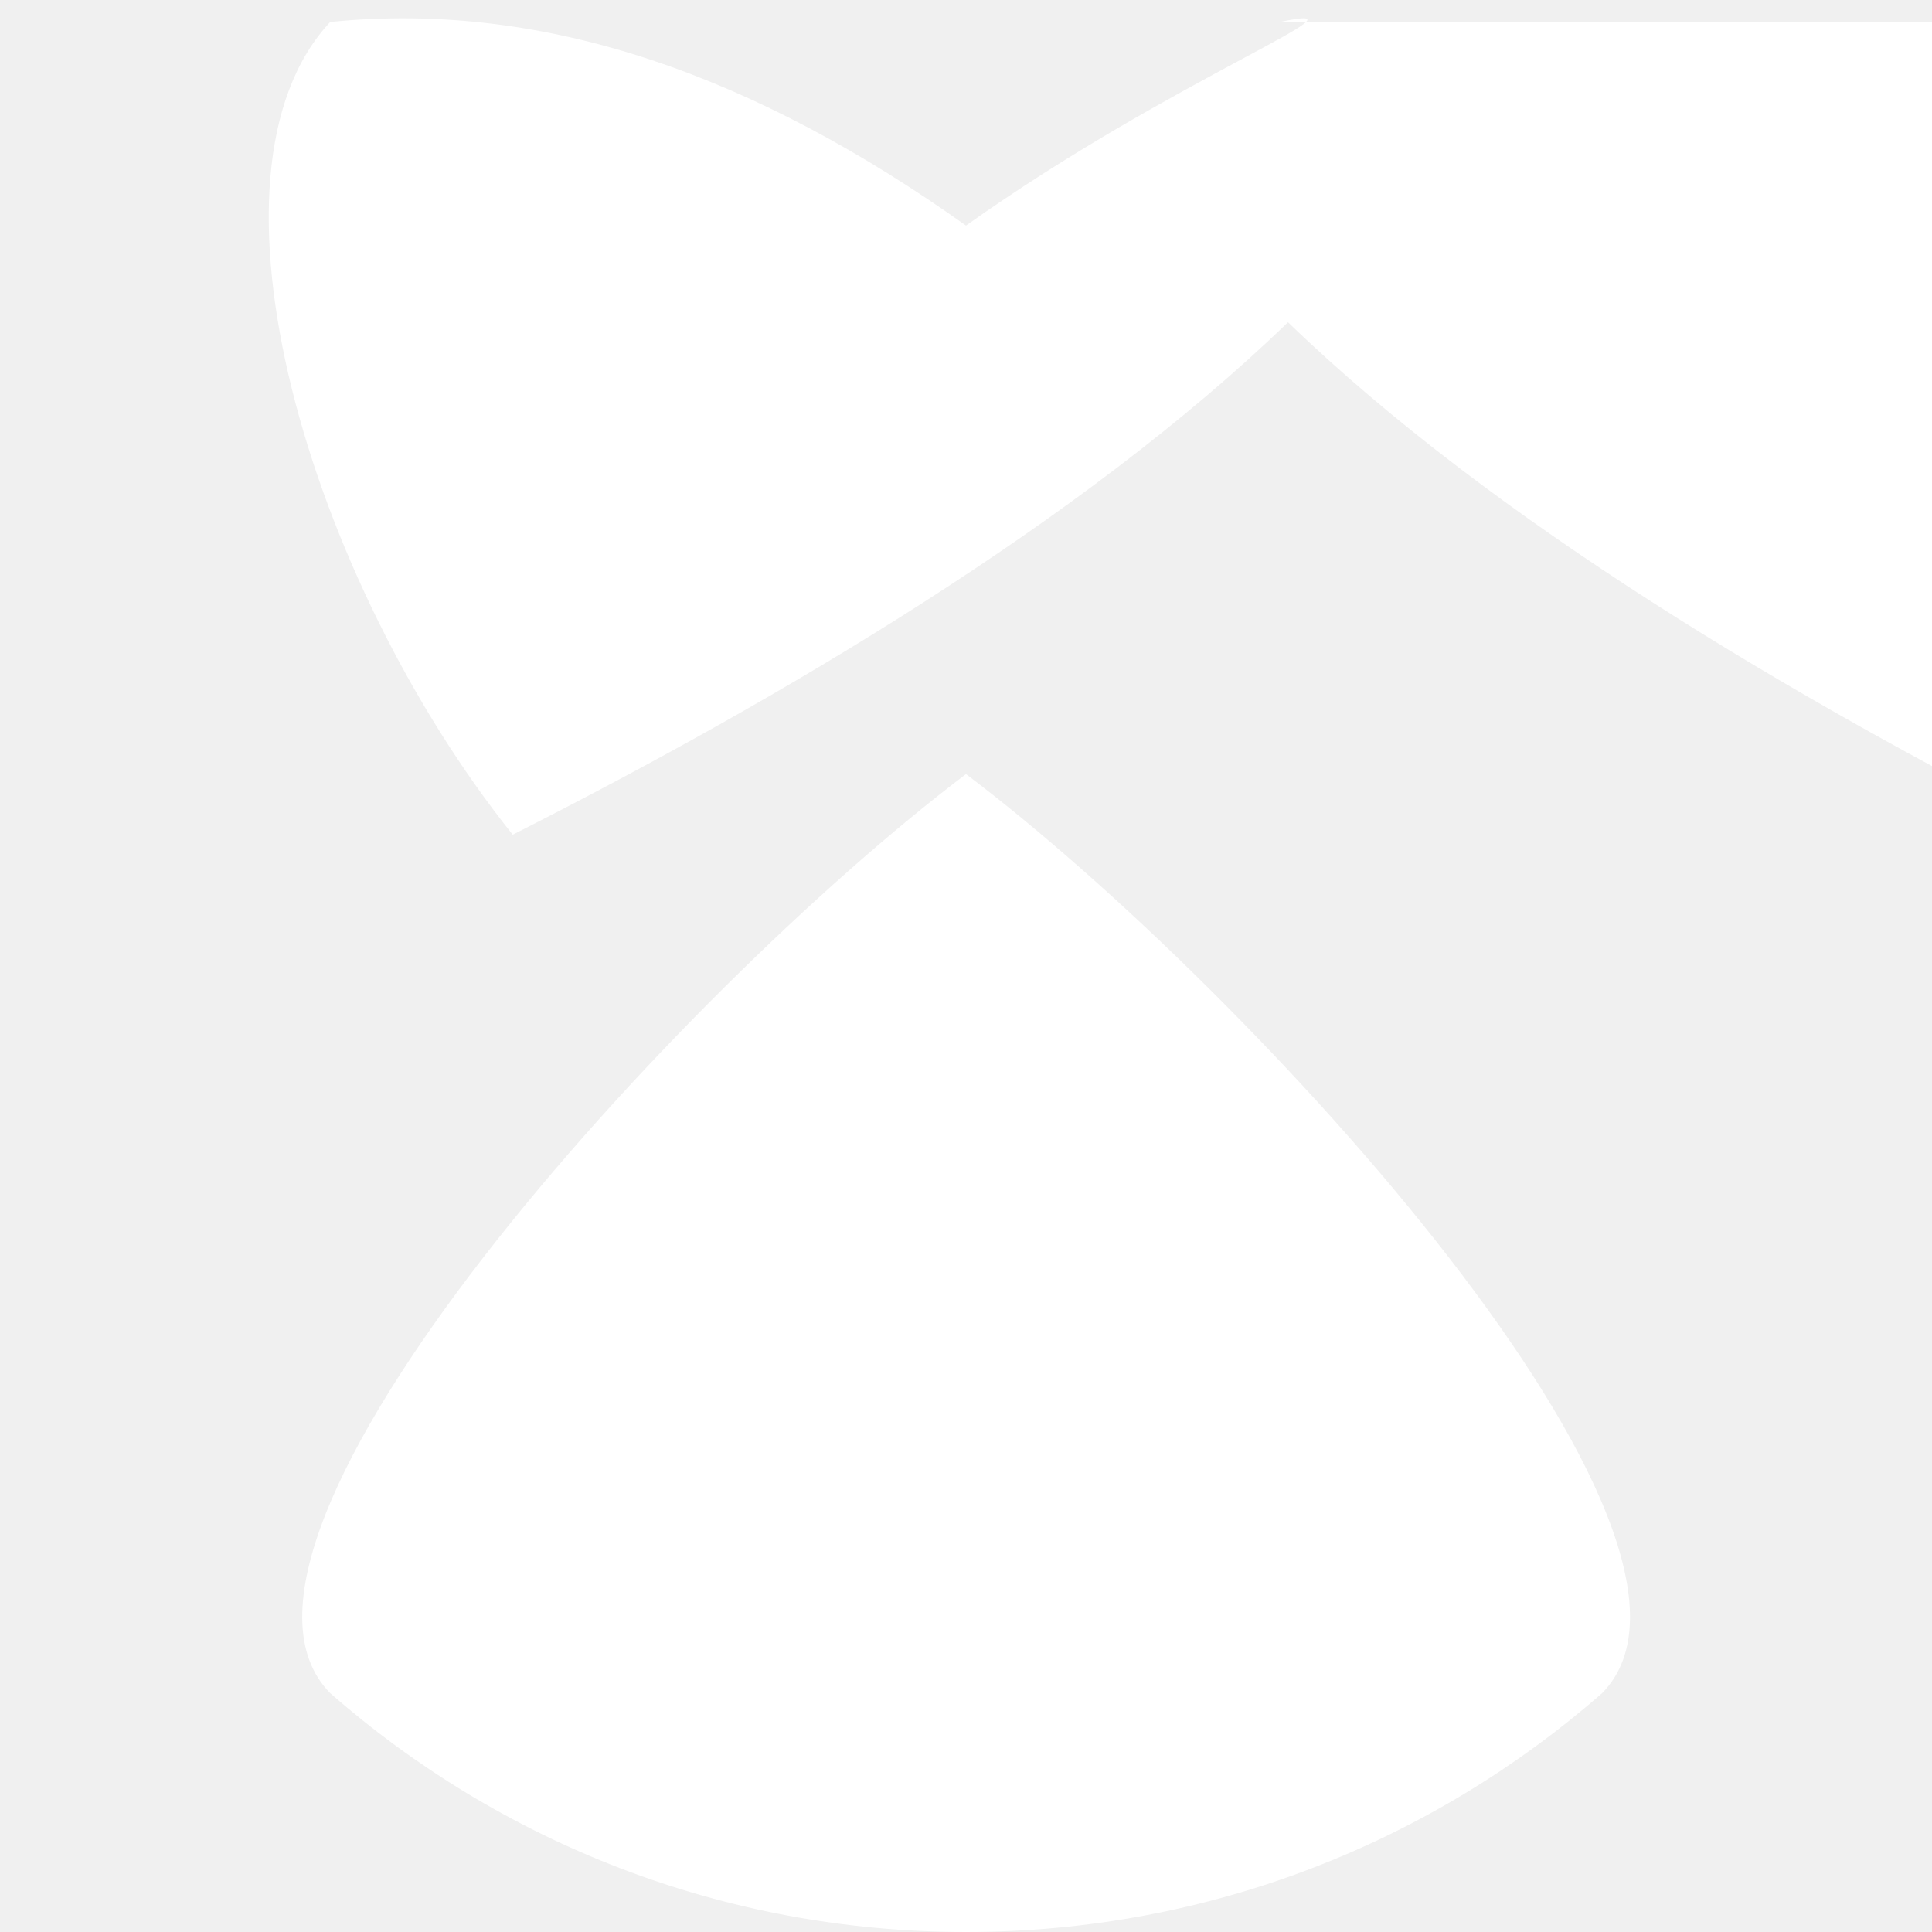
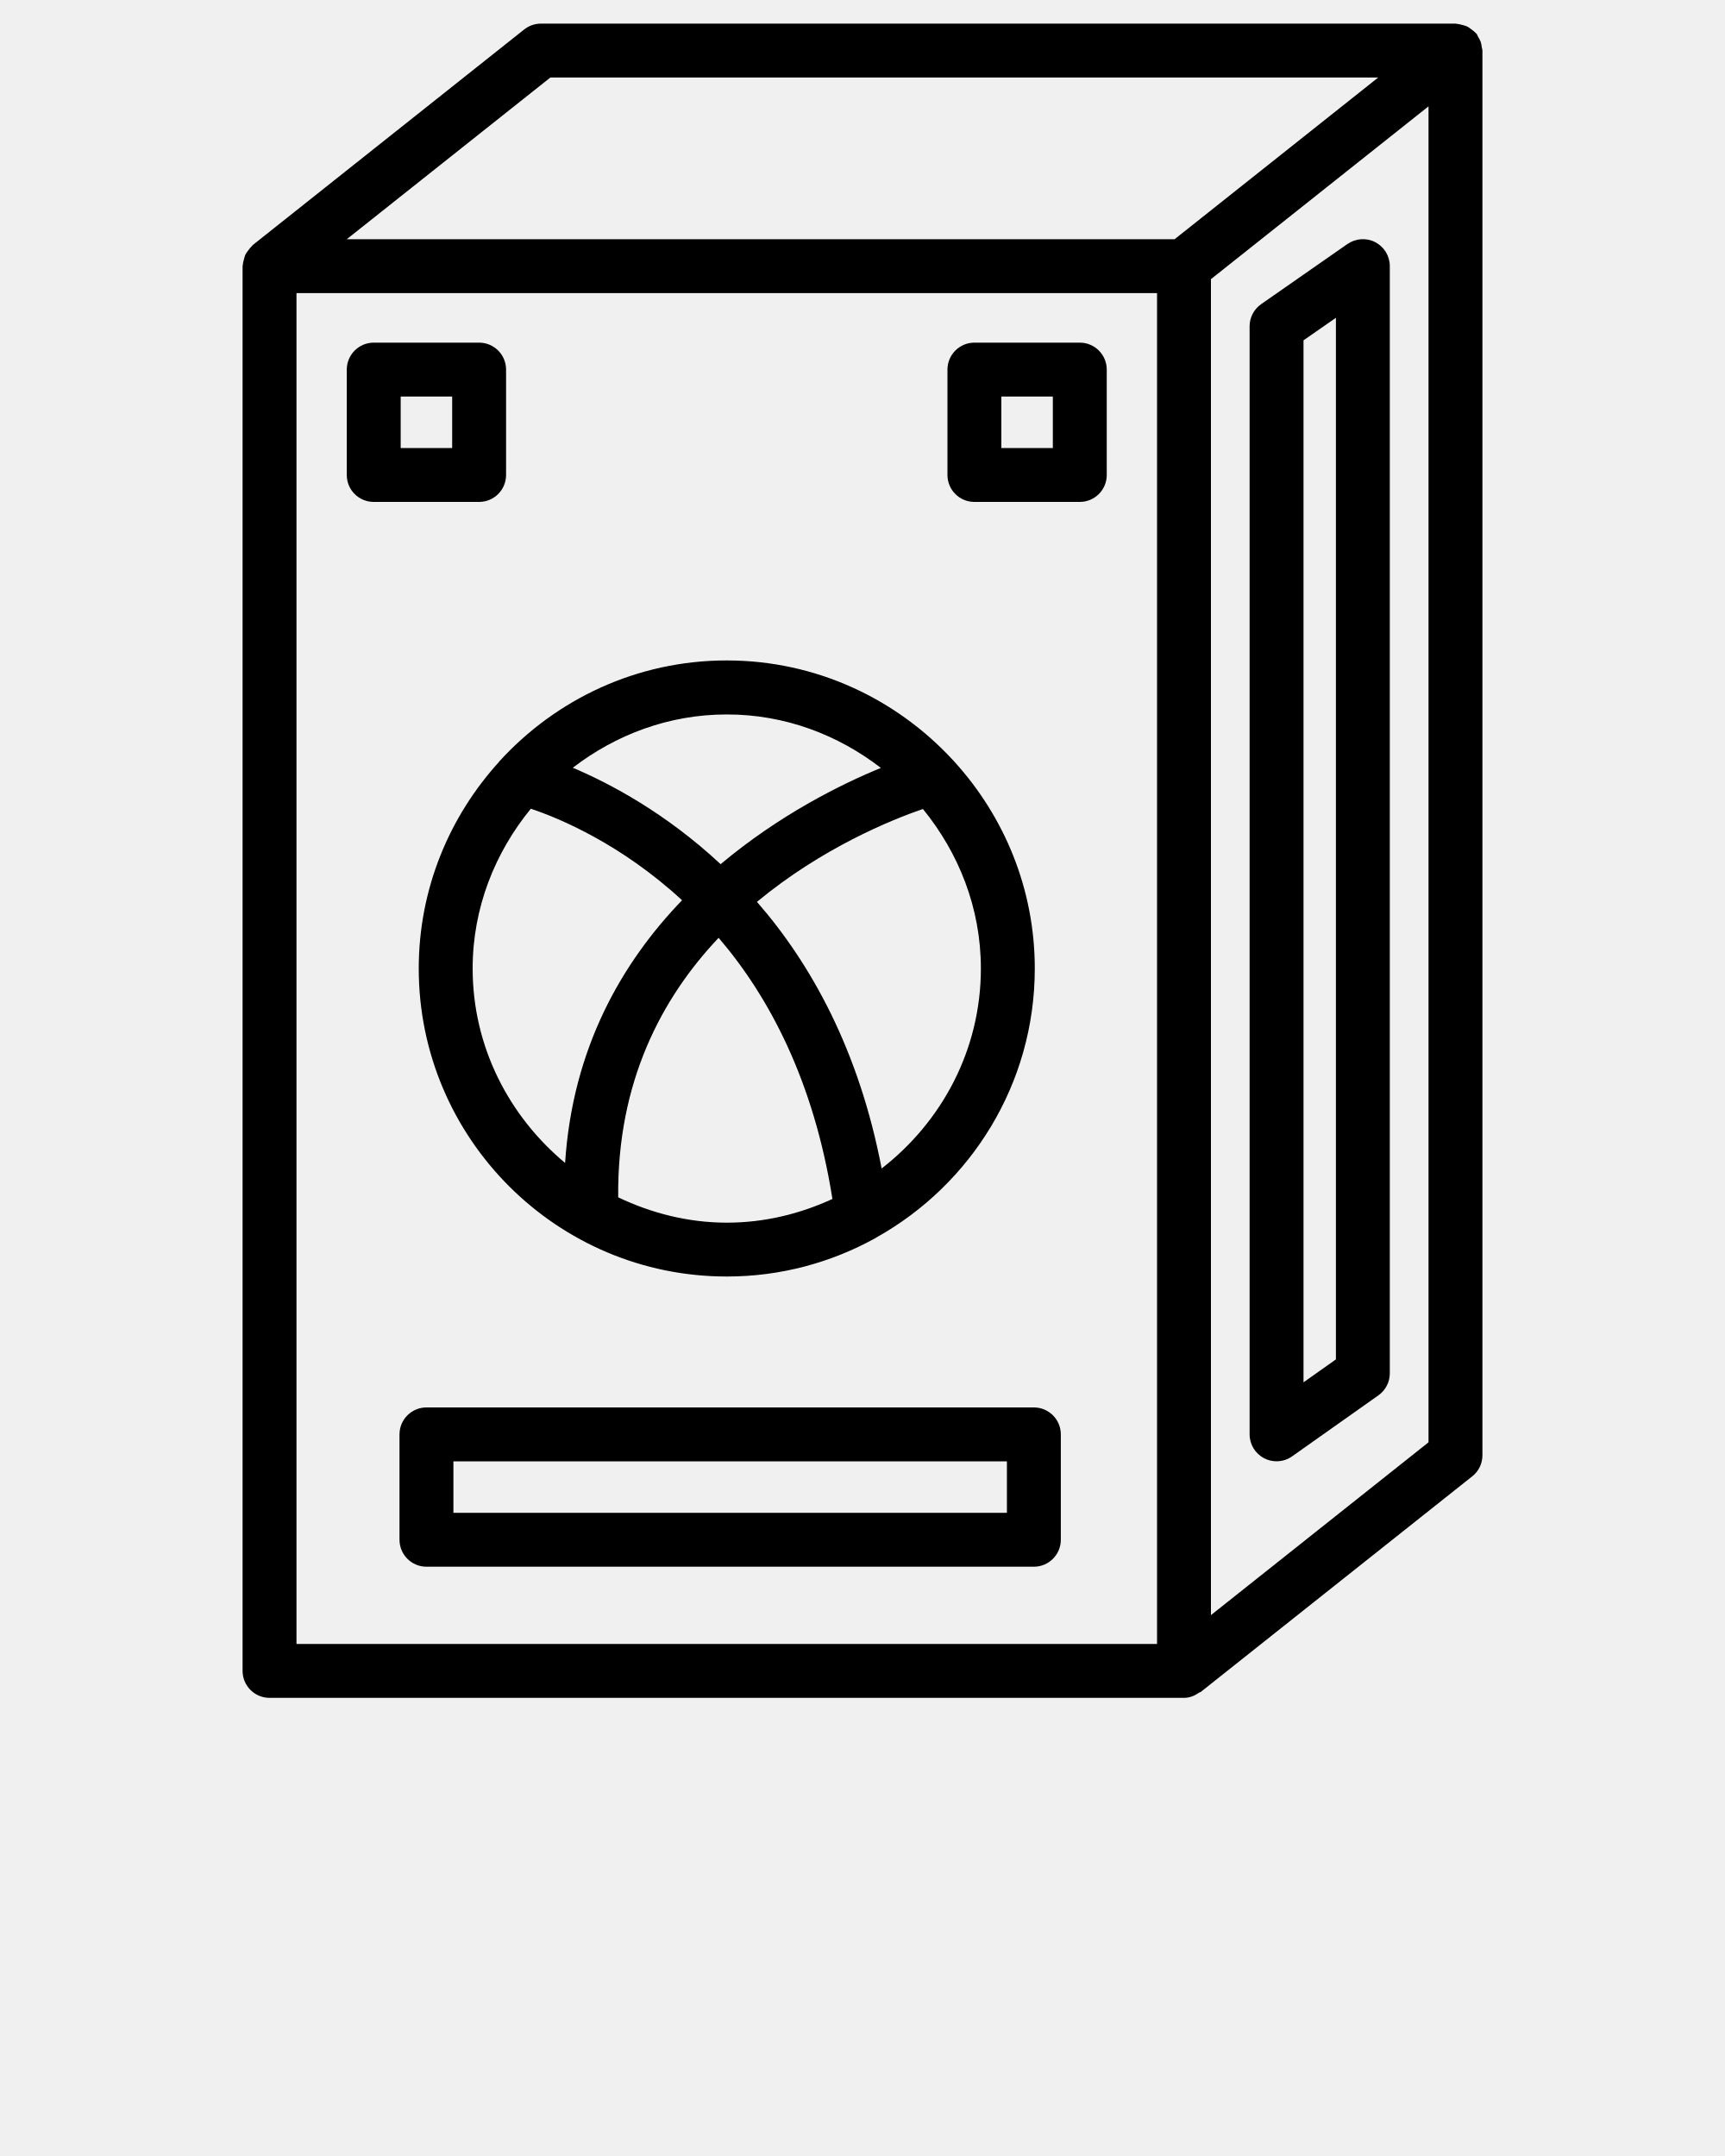
- <svg xmlns="http://www.w3.org/2000/svg" role="img" viewBox="0 0 24 24" fill="white">
-   <path d="M4.102 21.033C6.211 22.881 8.977 24 12 24c3.026 0 5.789-1.119 7.902-2.967 1.877-1.912-4.316-8.709-7.902-11.417-3.582 2.708-9.779 9.505-7.898 11.417zm11.796-20.76C17.195 0 14.585.965 12 2.802 9.415.965 6.805 0 4.102.273c-1.753 1.873-.273 6.916 2.267 10.096 3.339-1.691 7.076-3.896 9.631-6.366 2.555 2.47 6.292 4.675 9.631 6.366 2.54-3.18 4.02-8.223 2.267-10.096z" />
+ <svg xmlns="http://www.w3.org/2000/svg" fill="currentColor" version="1.1" x="0px" y="0px" viewBox="0 0 32 40" style="enable-background:new 0 0 32 32;" xml:space="preserve">
+   <g>
+     <path d="M4.5,31c0,0.276,0.224,0.5,0.5,0.5h16.964c0.108,0,0.202-0.041,0.283-0.099c0.008-0.006,0.019-0.003,0.027-0.01l5.036-4   C27.431,27.297,27.5,27.152,27.5,27V0.938c0-0.022-0.01-0.04-0.012-0.062c-0.004-0.035-0.009-0.068-0.021-0.102   c-0.012-0.033-0.029-0.062-0.047-0.091c-0.011-0.018-0.015-0.039-0.029-0.057c-0.006-0.008-0.015-0.011-0.021-0.018   c-0.024-0.027-0.052-0.047-0.081-0.068c-0.024-0.018-0.046-0.036-0.073-0.049c-0.029-0.014-0.061-0.021-0.093-0.029   c-0.031-0.008-0.061-0.017-0.093-0.019C27.02,0.443,27.011,0.438,27,0.438H10.036c-0.113,0-0.223,0.038-0.311,0.108l-5.036,4   C4.681,4.552,4.678,4.561,4.671,4.567C4.645,4.591,4.625,4.618,4.604,4.647C4.586,4.672,4.566,4.695,4.553,4.722   C4.54,4.749,4.534,4.778,4.526,4.808C4.517,4.842,4.507,4.875,4.505,4.91C4.505,4.92,4.5,4.928,4.5,4.938V31z M21.464,30.5H5.5   V5.438h15.964V30.5z M22.464,29.965V5.179L26.5,1.973v24.786L22.464,29.965z M10.21,1.438h15.357l-3.777,3H6.433L10.21,1.438z" />
+     <path d="M6.933,9.312h1.955c0.276,0,0.5-0.224,0.5-0.5V6.857c0-0.276-0.224-0.5-0.5-0.5H6.933c-0.276,0-0.5,0.224-0.5,0.5v1.956   C6.433,9.089,6.657,9.312,6.933,9.312z M7.433,7.357h0.955v0.956H7.433V7.357z" />
+     <path d="M19.179,26.112H7.911c-0.276,0-0.5,0.224-0.5,0.5v1.955c0,0.276,0.224,0.5,0.5,0.5h11.268c0.276,0,0.5-0.224,0.5-0.5   v-1.955C19.679,26.335,19.455,26.112,19.179,26.112z M18.679,28.067H8.411v-0.955h10.268V28.067z" />
+     <path d="M18.076,9.312h1.955c0.276,0,0.5-0.224,0.5-0.5V6.857c0-0.276-0.224-0.5-0.5-0.5h-1.955c-0.276,0-0.5,0.224-0.5,0.5v1.956   C17.576,9.089,17.8,9.312,18.076,9.312z M18.576,7.357h0.955v0.956h-0.955V7.357z" />
+     <path d="M9.259,14.133c-0.923,1.015-1.491,2.359-1.491,3.836c0,3.151,2.563,5.714,5.714,5.714c0.999,0,1.937-0.259,2.755-0.711   c0.01-0.005,0.019-0.012,0.029-0.018c1.746-0.979,2.93-2.845,2.93-4.986c0-1.477-0.568-2.82-1.491-3.836   c-0.01-0.014-0.023-0.025-0.035-0.038c-1.045-1.129-2.533-1.841-4.189-1.841c-1.672,0-3.174,0.726-4.22,1.875   C9.261,14.131,9.26,14.132,9.259,14.133z M8.768,17.969c0-1.129,0.415-2.152,1.079-2.965c0.531,0.177,1.674,0.655,2.806,1.698   c-1.118,1.159-2.032,2.745-2.17,4.874C9.444,20.71,8.768,19.423,8.768,17.969z M11.468,22.214   c-0.022-2.137,0.806-3.699,1.863-4.815c0.939,1.096,1.766,2.661,2.111,4.845c-0.599,0.276-1.258,0.44-1.96,0.44   C12.759,22.683,12.081,22.506,11.468,22.214z M16.355,21.679c-0.419-2.191-1.309-3.796-2.313-4.947   c1.206-1,2.495-1.523,3.079-1.723c0.661,0.812,1.075,1.833,1.075,2.959C18.196,19.482,17.467,20.816,16.355,21.679z M16.341,14.247   c-0.748,0.306-1.886,0.874-2.973,1.786c-1.016-0.947-2.045-1.494-2.742-1.789c0.795-0.611,1.778-0.989,2.856-0.989   C14.562,13.254,15.546,13.634,16.341,14.247z" />
+     <path d="M25.514,4.494c-0.166-0.087-0.364-0.073-0.518,0.033l-1.601,1.116c-0.134,0.094-0.214,0.247-0.214,0.41v20.558   c0,0.187,0.104,0.358,0.271,0.444c0.072,0.038,0.15,0.056,0.229,0.056c0.102,0,0.203-0.031,0.289-0.092l1.601-1.132   c0.132-0.094,0.211-0.246,0.211-0.408V4.938C25.782,4.751,25.679,4.581,25.514,4.494z M24.782,25.221l-0.601,0.425V6.314   l0.601-0.418V25.221z" />
+   </g>
</svg>
